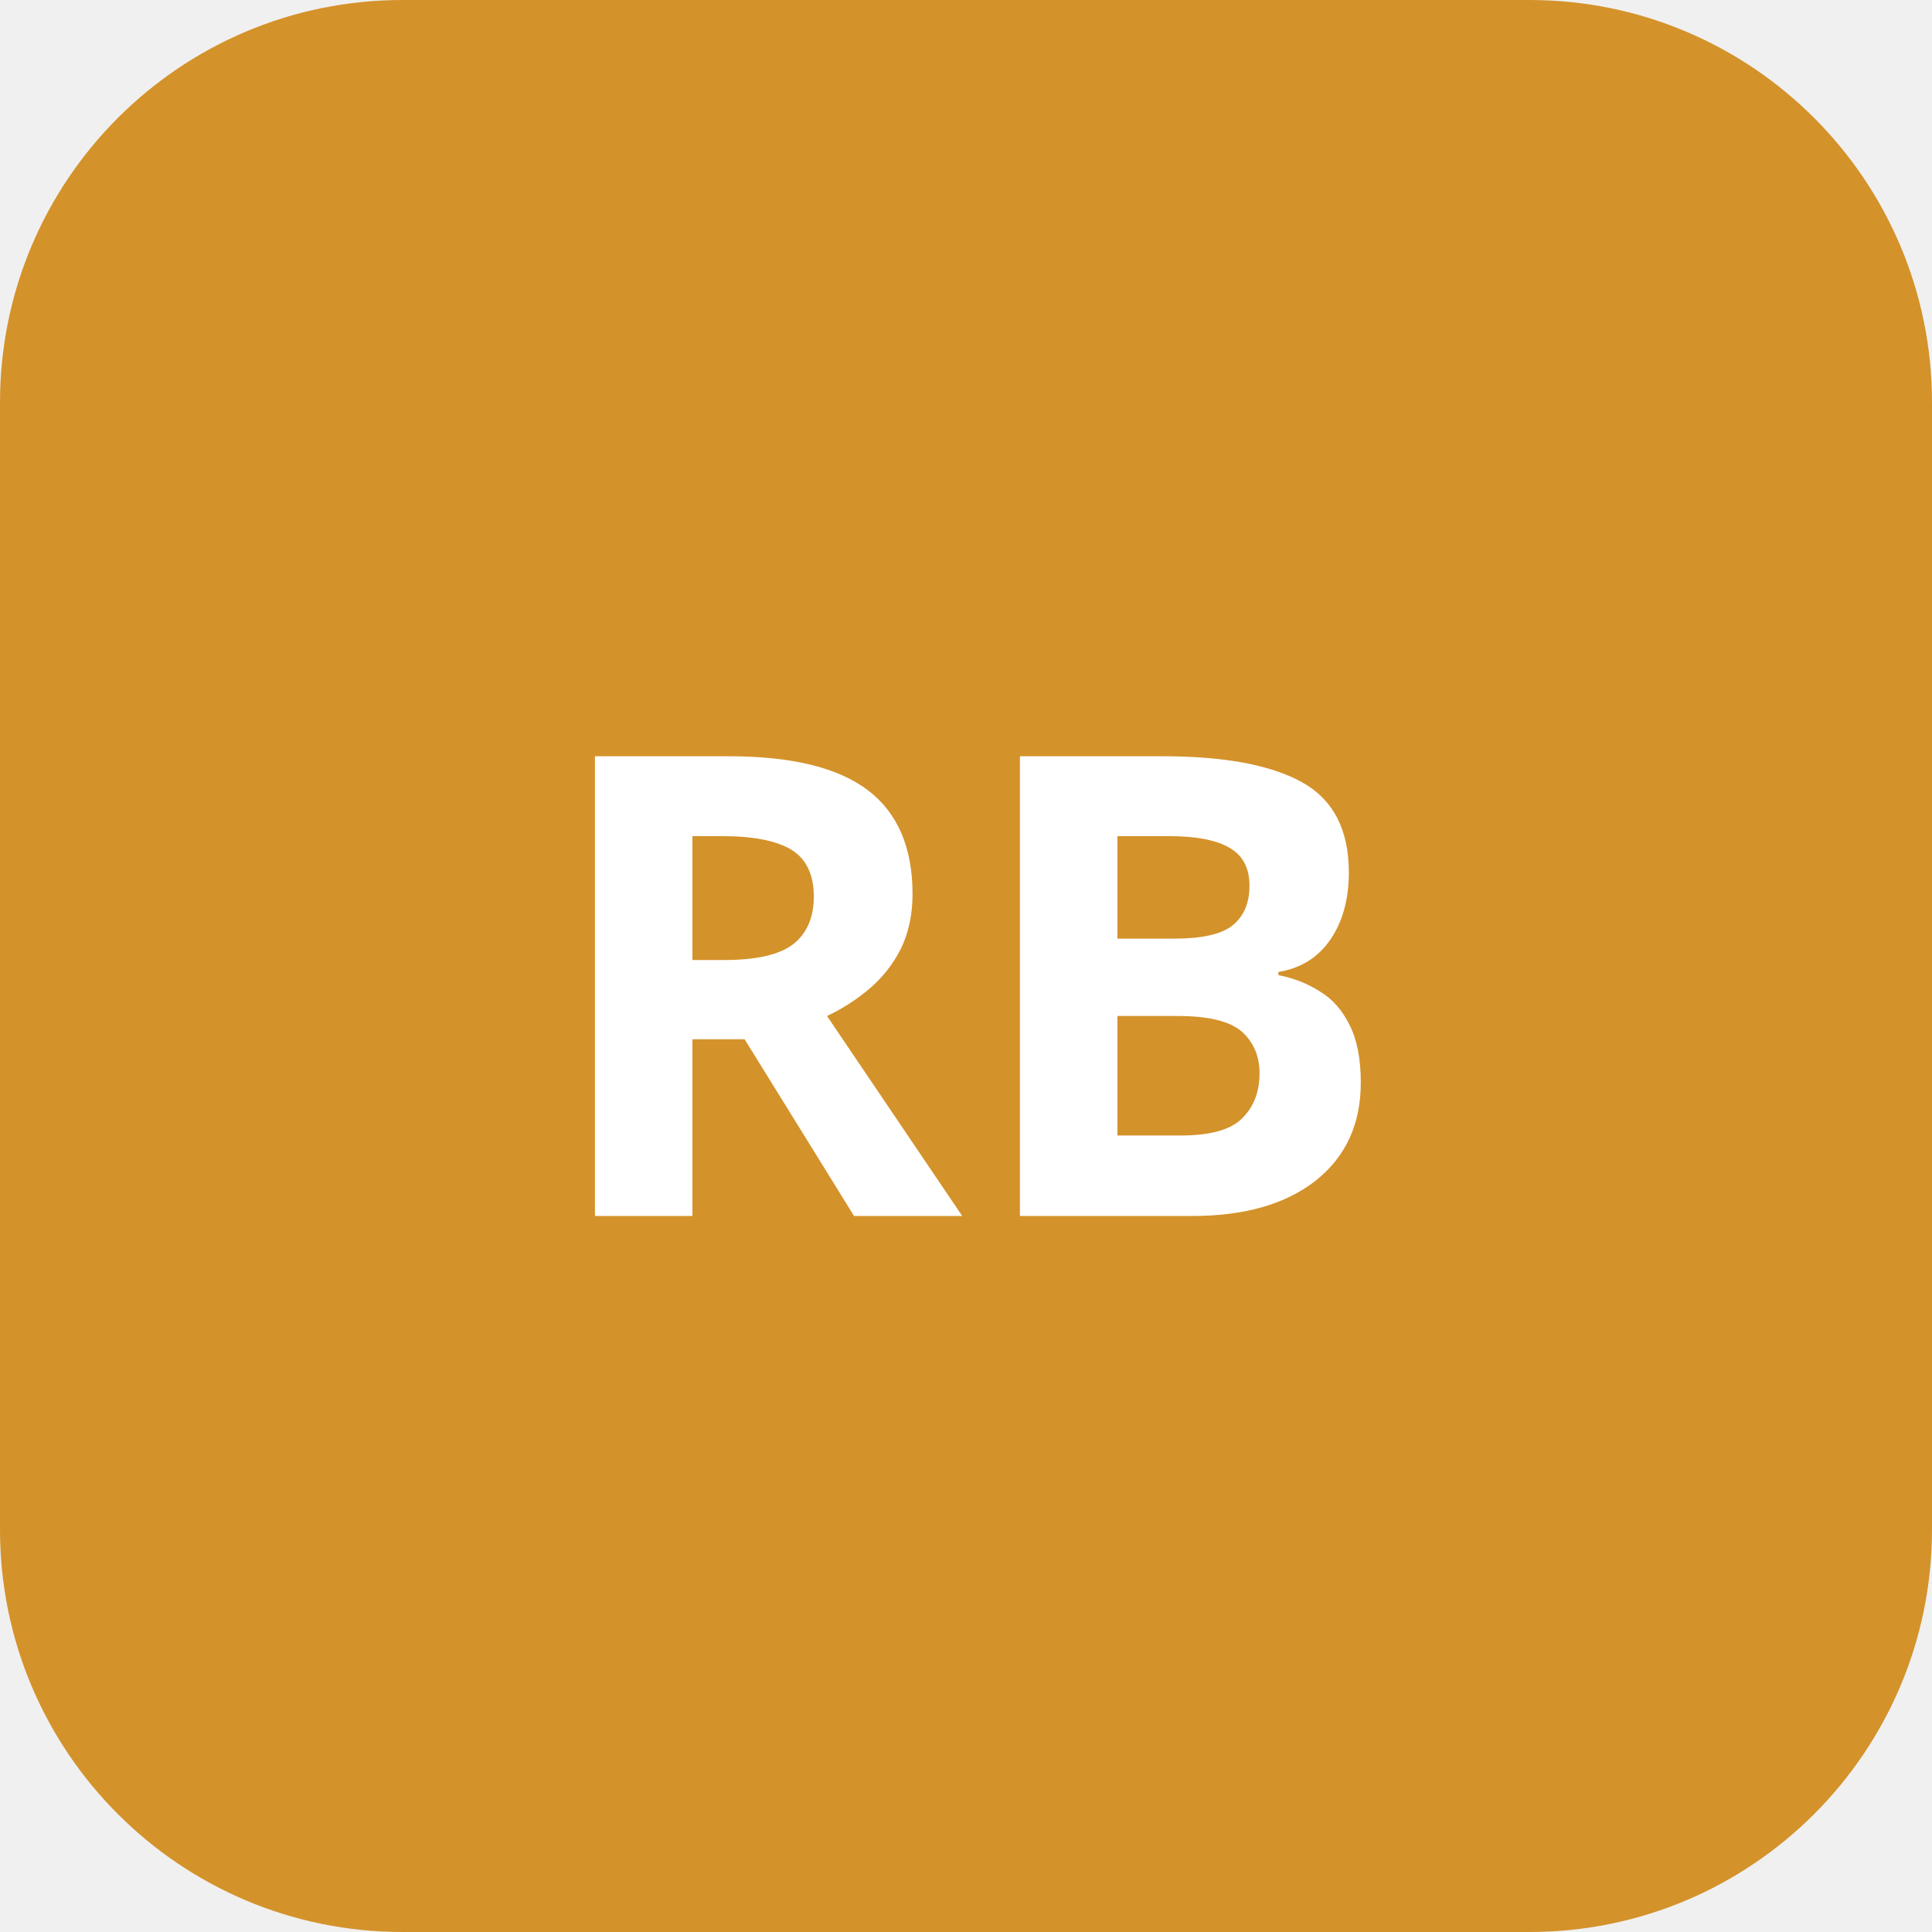
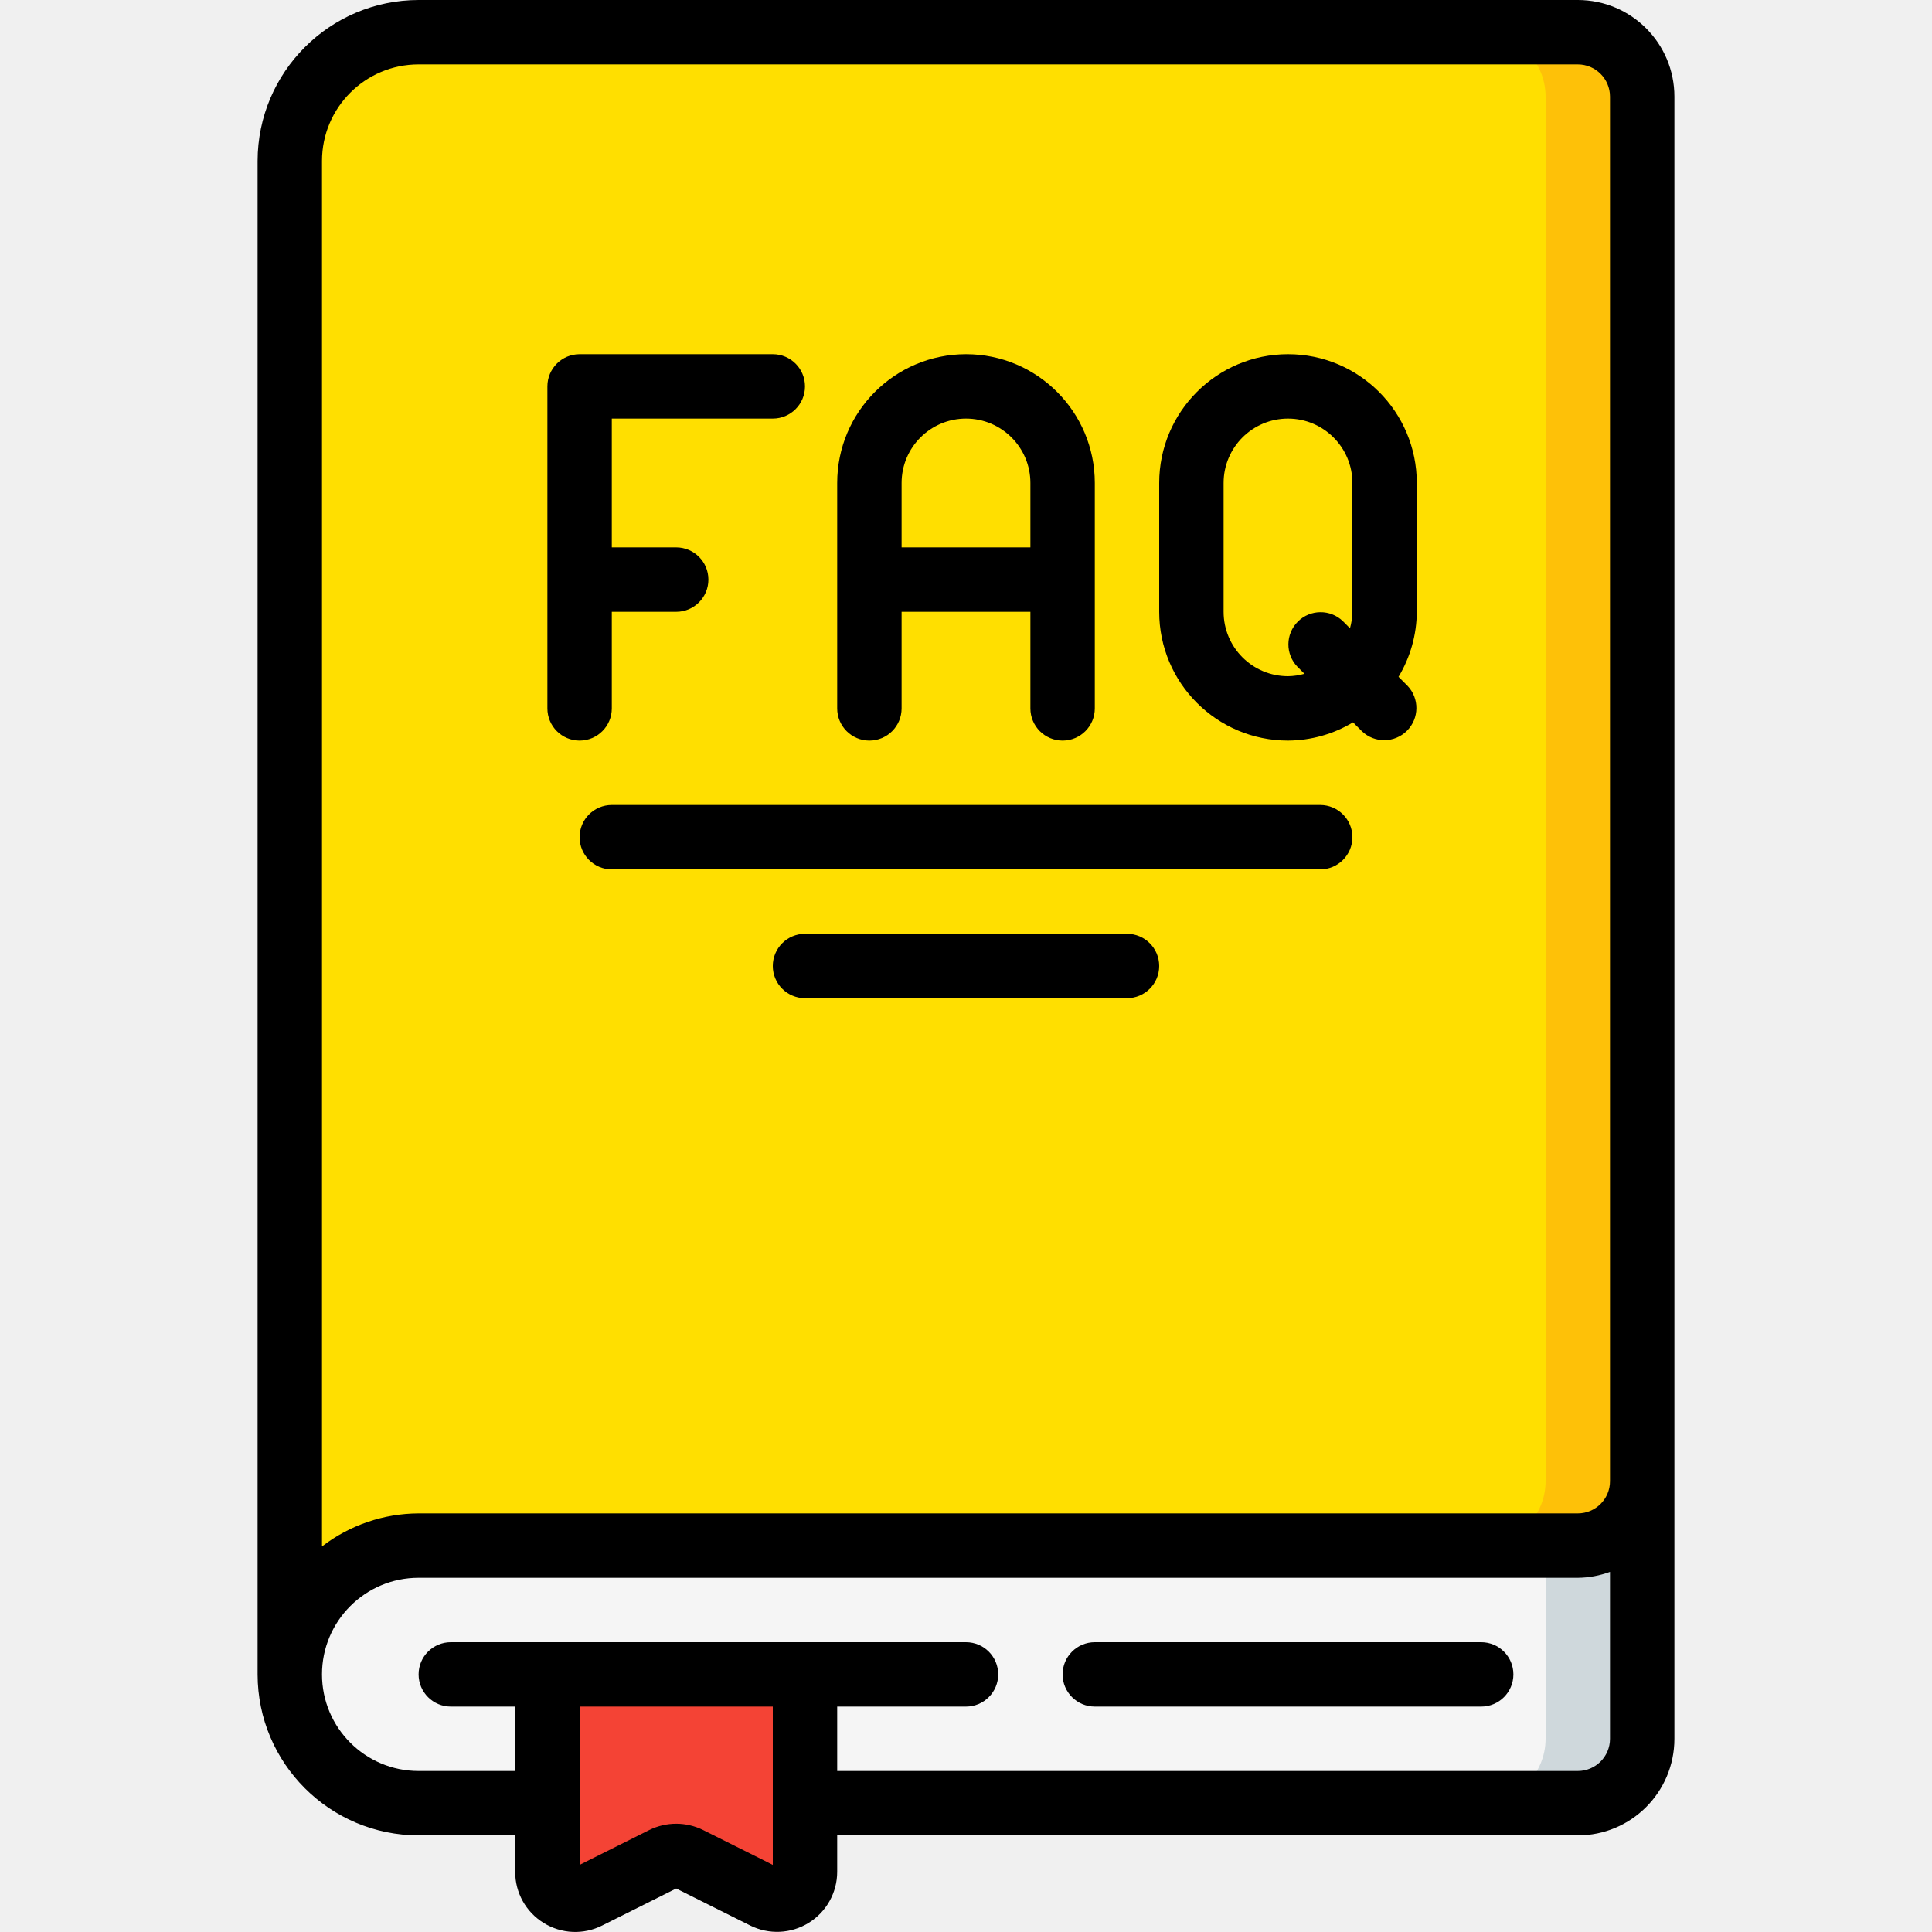
- <svg xmlns="http://www.w3.org/2000/svg" viewBox="0 0 48 48" width="48" height="48">
-   <rect width="48" height="48" rx="10" ry="10" fill="#D4922A" />
-   <text x="24" y="24" font-family="system-ui,sans-serif" font-size="16" font-weight="bold" fill="white" text-anchor="middle" dominant-baseline="central">RB</text>
+ <svg xmlns="http://www.w3.org/2000/svg" height="512" viewBox="0 0 60 60" width="512">
+   <g id="Icons">
+     <path d="m51 3v43a2.006 2.006 0 0 1 -2 2h-36a4 4 0 0 0 -4 4v-47a4 4 0 0 1 4-4h36a2.006 2.006 0 0 1 2 2z" fill="#ffdf00" />
+     <path d="m49 1h-3a2.006 2.006 0 0 1 2 2v43a2.006 2.006 0 0 1 -2 2h3a2.006 2.006 0 0 0 2-2v-43a2.006 2.006 0 0 0 -2-2z" fill="#fec108" />
+     <path d="m51 46v8a2.006 2.006 0 0 1 -2 2h-36a4 4 0 0 1 0-8h36a2.006 2.006 0 0 0 2-2z" fill="#f5f5f5" />
+     <path d="m49 48h-1v6a2.006 2.006 0 0 1 -2 2h3a2.006 2.006 0 0 0 2-2v-8a2.006 2.006 0 0 1 -2 2z" fill="#cfd8dc" />
+     <path d="m23.746 58.907-2.359-1.179a.864.864 0 0 0 -.774 0l-2.359 1.179a.866.866 0 0 1 -1.254-.775v-6.132h8v6.132a.866.866 0 0 1 -1.254.775z" fill="#f44335" />
+   </g>
+   <g id="Icons_copy" data-name="Icons copy">
+     <path d="m16.885 59.72a1.857 1.857 0 0 0 1.815.08l2.3-1.15 2.3 1.15a1.867 1.867 0 0 0 2.7-1.67v-1.13h23a3 3 0 0 0 3-3v-51a3 3 0 0 0 -3-3h-36a5.006 5.006 0 0 0 -5 5v47a5.006 5.006 0 0 0 5 5h3v1.132a1.856 1.856 0 0 0 .885 1.588zm7.115-1.804-2.165-1.083a1.885 1.885 0 0 0 -1.67 0l-2.165 1.083v-4.916h6zm-11-55.916h36a1 1 0 0 1 1 1v43a1 1 0 0 1 -1 1h-36a4.948 4.948 0 0 0 -3 1.026v-43.026a3 3 0 0 1 3-3zm0 53a3 3 0 0 1 0-6h36a2.966 2.966 0 0 0 1-.184v5.184a1 1 0 0 1 -1 1h-23v-2h4a1 1 0 0 0 0-2h-16a1 1 0 0 0 0 2h2v2z" />
+     <path d="m34 53h12a1 1 0 0 0 0-2h-12a1 1 0 0 0 0 2z" />
+     <path d="m18 23a1 1 0 0 0 1-1v-3h2a1 1 0 0 0 0-2h-2v-4h5a1 1 0 0 0 0-2h-6a1 1 0 0 0 -1 1v10a1 1 0 0 0 1 1z" />
+     <path d="m27 23a1 1 0 0 0 1-1v-3h4v3a1 1 0 0 0 2 0v-7a4 4 0 0 0 -8 0v7a1 1 0 0 0 1 1zm3-10a2 2 0 0 1 2 2v2h-4v-2a2 2 0 0 1 2-2z" />
+     <path d="m40 23a3.947 3.947 0 0 0 2.019-.567l.274.274a1 1 0 0 0 1.414-1.414l-.274-.274a3.947 3.947 0 0 0 .567-2.019v-4a4 4 0 0 0 -8 0v4a4 4 0 0 0 4 4zm-2-8a2 2 0 0 1 4 0v4a1.96 1.96 0 0 1 -.075.511l-.218-.218a1 1 0 0 0 -1.414 1.414l.218.218a1.96 1.96 0 0 1 -.511.075 2 2 0 0 1 -2-2z" />
+     <path d="m41 25h-22a1 1 0 0 0 0 2h22a1 1 0 0 0 0-2z" />
+     <path d="m35 29h-10a1 1 0 0 0 0 2h10a1 1 0 0 0 0-2z" />
+   </g>
</svg>
